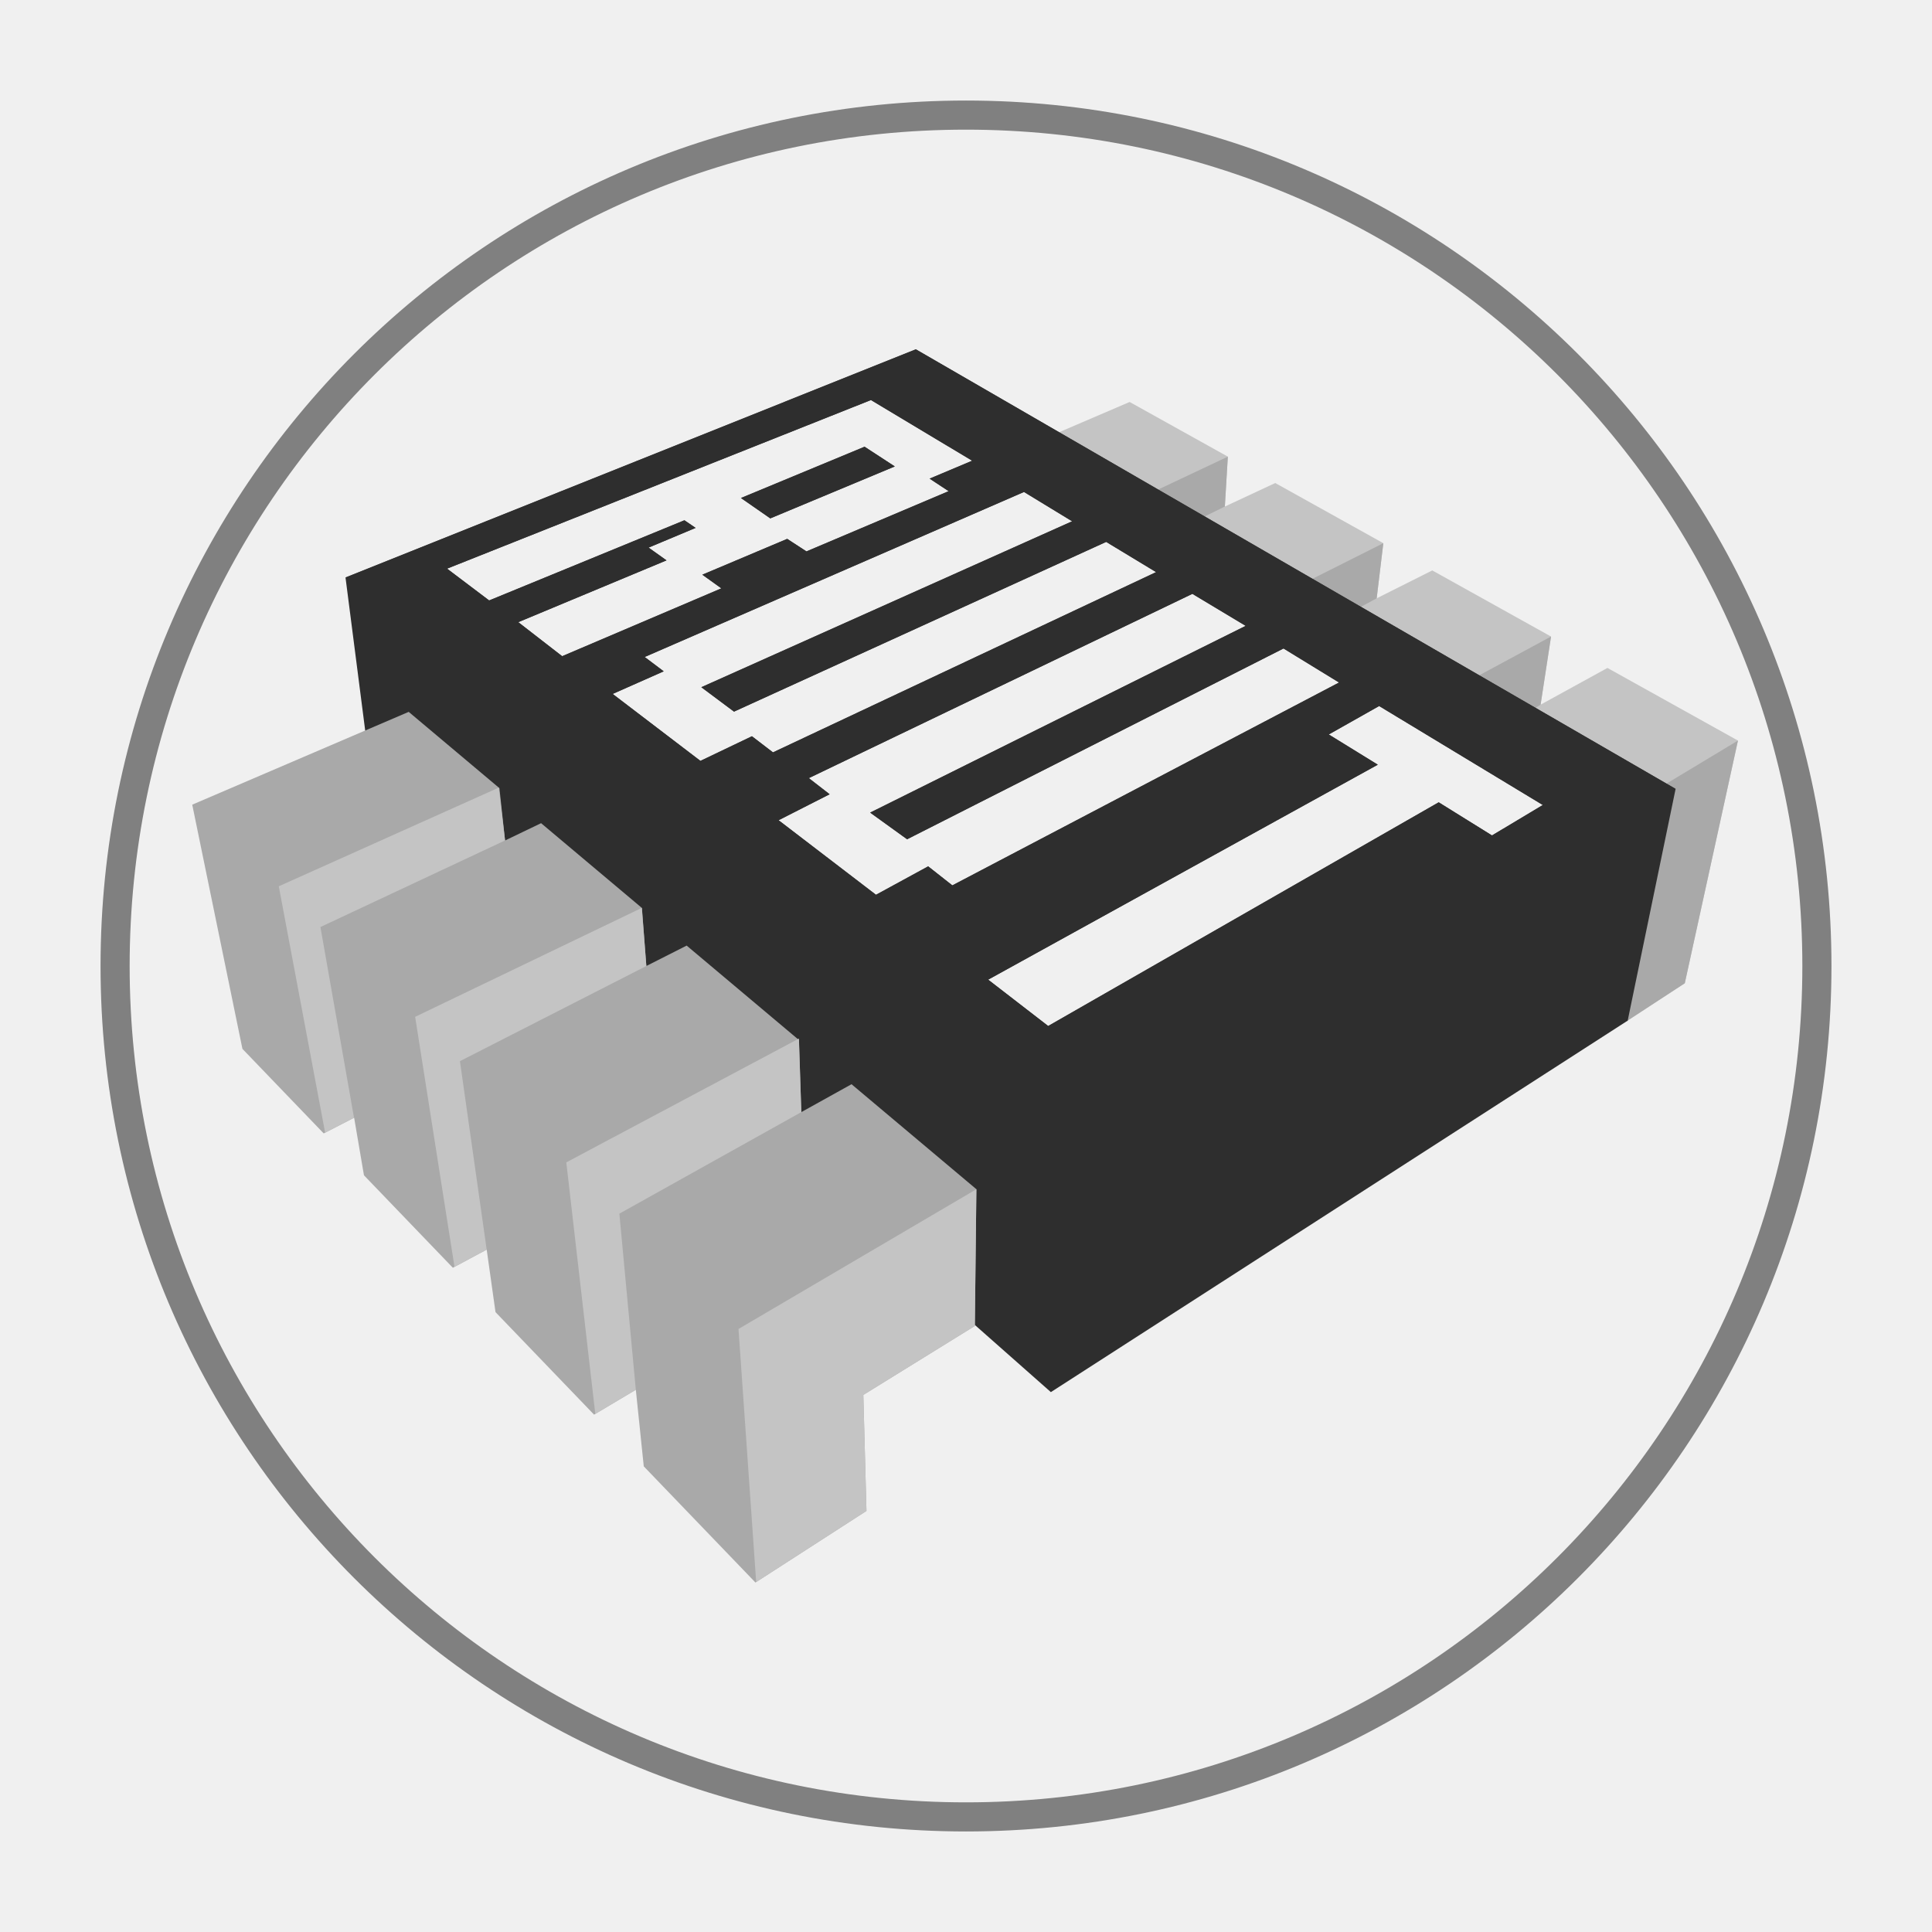
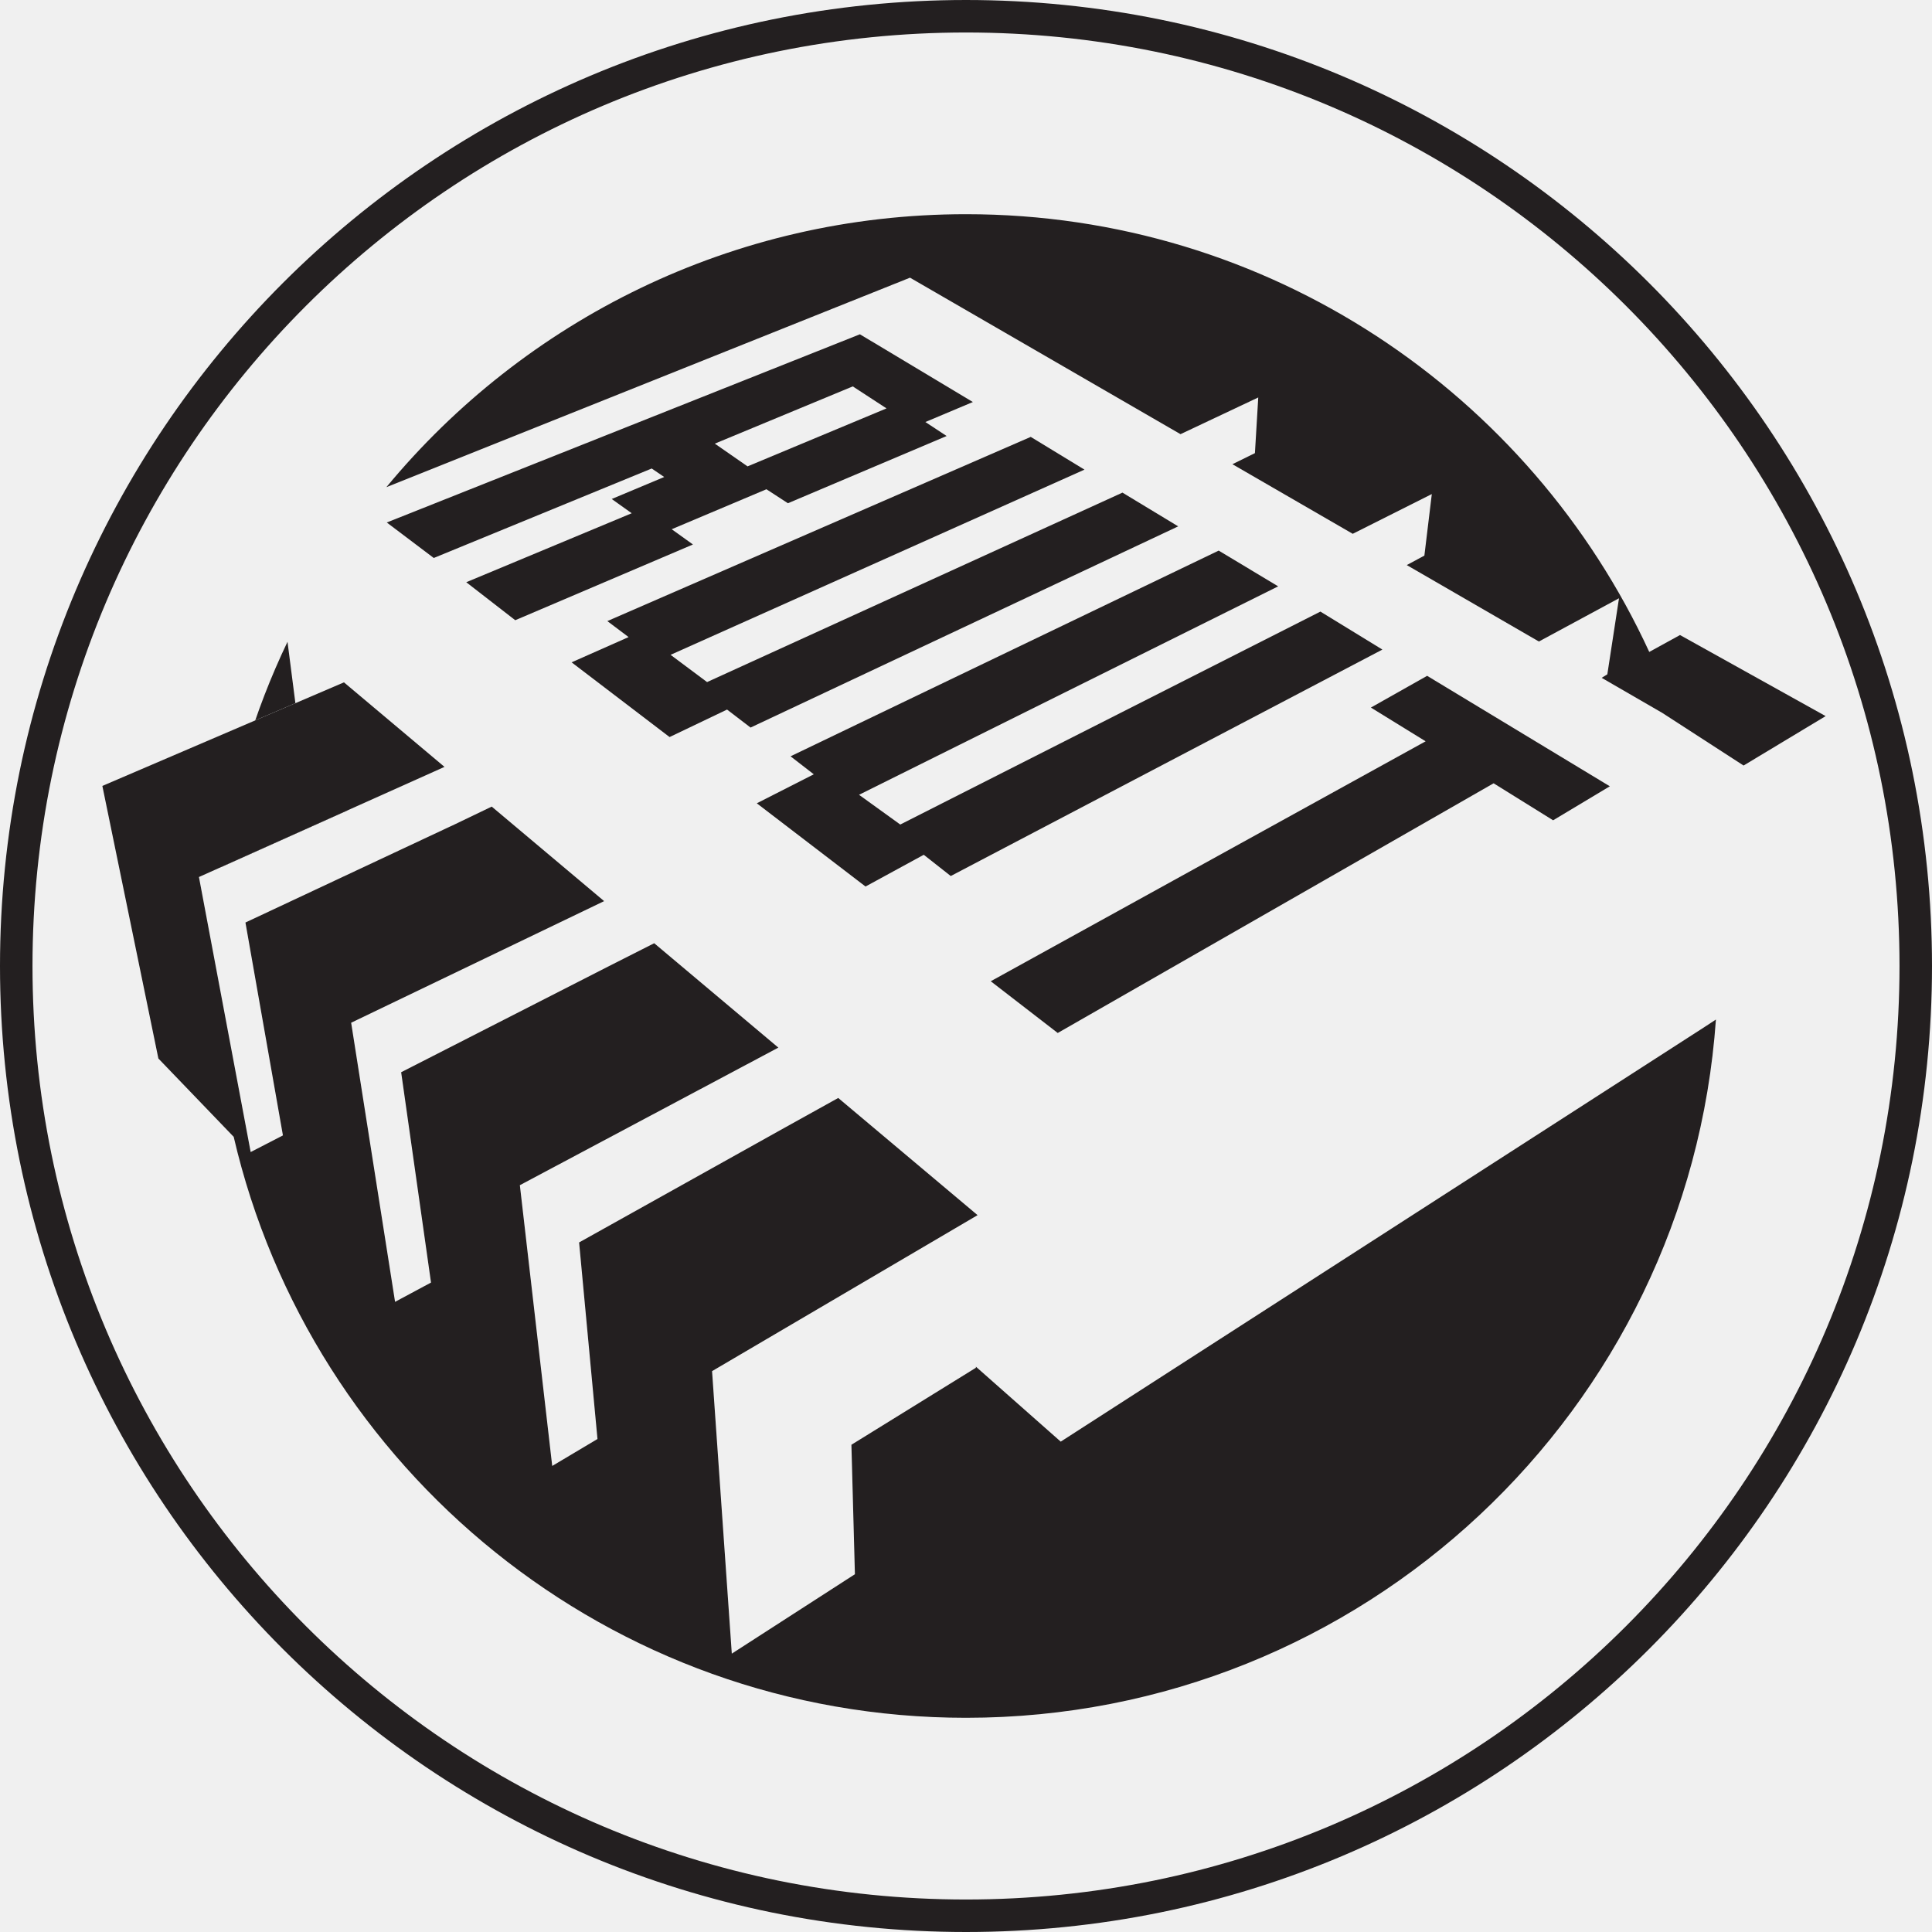
- <svg xmlns="http://www.w3.org/2000/svg" width="8628" height="8628" viewBox="0 0 8628 8628">
+ <svg xmlns="http://www.w3.org/2000/svg" width="2589.17mm" height="2589.17mm" viewBox="0 0 7339.378 7339.38">
  <defs>
-     <style>
-       .cls-1 {
-         fill: #a9a9a9;
-       }
- 
-       .cls-2 {
-         fill: none;
-         stroke: gray;
-         stroke-miterlimit: 10;
-         stroke-width: 130px;
-       }
- 
-       .cls-3 {
-         fill: #c4c4c4;
-       }
- 
-       .cls-4 {
-         fill: #3d3d3d;
-       }
- 
-       .cls-5 {
-         fill: #2e2e2e;
-       }
-     </style>
+     <style>.c{fill:#231f20;}.d{fill:#fff;}</style>
  </defs>
-   <g id="Layer_2">
-     <circle class="cls-2" cx="4314" cy="4314" r="3800" />
+   <g id="a">
+     <path class="c" d="M3669.69,7339.38c-248.943,0-497.749-25.084-739.505-74.555-235.644-48.22-467.43-120.171-688.922-213.854-217.458-91.977-427.191-205.815-623.374-338.354-194.303-131.27-377.016-282.021-543.061-448.066-166.045-166.045-316.796-348.758-448.065-543.061-132.539-196.183-246.378-405.916-338.354-623.373-93.682-221.492-165.633-453.279-213.854-688.923C25.084,4167.438,0,3918.633,0,3669.69s25.084-497.749,74.554-739.504c48.22-235.645,120.171-467.431,213.854-688.923,91.977-217.458,205.815-427.19,338.354-623.374,131.269-194.303,282.02-377.016,448.065-543.061s348.758-316.796,543.061-448.065c196.183-132.539,405.916-246.377,623.374-338.354,221.492-93.682,453.279-165.633,688.922-213.854C3171.941,25.084,3420.747,0,3669.69,0s497.749,25.084,739.505,74.554c235.644,48.22,467.431,120.171,688.923,213.854,217.457,91.978,427.19,205.815,623.373,338.354,194.304,131.269,377.016,282.02,543.062,448.065s316.797,348.758,448.064,543.061c132.539,196.184,246.378,405.917,338.354,623.374,93.684,221.492,165.635,453.279,213.854,688.923,49.471,241.755,74.554,490.561,74.554,739.504s-25.083,497.749-74.554,739.505c-48.219,235.644-120.17,467.431-213.854,688.923-91.977,217.457-205.815,427.19-338.354,623.373-131.268,194.303-282.019,377.016-448.064,543.061-166.046,166.046-348.758,316.797-543.062,448.066-196.183,132.538-405.916,246.377-623.373,338.354-221.492,93.683-453.279,165.634-688.923,213.854-241.756,49.471-490.562,74.555-739.505,74.555ZM3669.69,123.431c-240.65,0-481.13,24.241-714.76,72.049-227.663,46.585-451.597,116.099-665.586,206.609-210.117,88.871-412.78,198.875-602.359,326.951-187.793,126.871-364.389,272.576-524.879,433.066-160.491,160.491-306.195,337.086-433.066,524.879-128.077,189.58-238.08,392.242-326.951,602.36-90.51,213.988-160.023,437.922-206.609,665.584-47.808,233.63-72.049,474.111-72.049,714.76s24.241,481.13,72.049,714.76c46.585,227.662,116.099,451.597,206.609,665.585,88.871,210.117,198.875,412.78,326.951,602.359,126.871,187.793,272.576,364.389,433.066,524.879,160.49,160.491,337.086,306.195,524.879,433.066,189.579,128.077,392.242,238.08,602.359,326.951,213.989,90.51,437.923,160.023,665.586,206.609,233.63,47.808,474.11,72.049,714.76,72.049s481.13-24.241,714.76-72.049c227.662-46.586,451.597-116.1,665.585-206.609,210.117-88.871,412.779-198.874,602.358-326.951,187.795-126.871,364.389-272.575,524.88-433.066,160.491-160.49,306.196-337.086,433.067-524.879,128.076-189.579,238.078-392.242,326.951-602.359,90.509-213.988,160.021-437.923,206.608-665.585,47.808-233.63,72.048-474.11,72.048-714.76s-24.24-481.13-72.048-714.76c-46.587-227.663-116.1-451.597-206.608-665.584-88.873-210.118-198.875-412.78-326.951-602.36-126.871-187.793-272.576-364.388-433.067-524.879-160.491-160.491-337.085-306.195-524.88-433.066-189.579-128.077-392.241-238.08-602.358-326.951-213.988-90.51-437.923-160.023-665.585-206.609-233.63-47.808-474.111-72.049-714.76-72.049Z" />
+     <path class="c" d="M6935.361,2720.38l-553.283-307.969-116.811,64.186c-451.913-981.523-1444.163-1662.902-2595.578-1662.902-886.163,0-1678.048,403.603-2201.892,1037.007l1989.211-795.843,1027.563,594.492,295.357-139.45-12.657,211.484-85.476,42.07,457.038,264.417,300.404-150.983-28.228,233.778-66.908,35.963,501.934,290.391,304.305-164.318-44.321,288.961-21.546,13.304,230.223,133.194,308.886,199.966,311.777-187.748Z" />
+     <path class="c" d="M1156.451,2937.651l-64.26-499.573c-127.069,265.452-214.349,553.583-254.094,856.68l479.231-214.944-160.877-142.163Z" />
+     <path class="c" d="M3695.8,1527.218l-429.159-257.306-1797.341,714.949,178.5,134.824,827.935-339.909,47.473,32.282-199.388,83.553,75.957,54.12-628.547,262.053,186.095,144.319,675.071-287.688-80.705-57.917,359.848-151.915,81.654,53.17,602.911-255.407-80.705-53.17,180.399-75.957ZM2839.856,1771.706l-124.38-86.401,524.106-217.428,128.178,83.553-527.904,220.276Z" />
+     <polygon class="c" points="3915.602 1659.669 2307.205 2359.426 2387.91 2420.192 2171.431 2516.088 2543.622 2799.978 2762 2695.537 2851.249 2763.899 4475.787 1999.578 4264.056 1871.4 2686.042 2591.096 2547.42 2487.604 4119.737 1784.049 3915.602 1659.669" />
+     <polygon class="c" points="4629.601 2091.676 4855.574 2227.45 3263.318 3019.305 3419.98 3132.292 5016.034 2323.346 5251.502 2467.665 3611.772 3327.882 3509.23 3247.177 3288.004 3367.76 2874.986 3051.587 3091.465 2941.449 3003.164 2873.087 4629.601 2091.676" />
+     <polygon class="c" points="5421.456 2567.359 6115.516 2987.023 5899.987 3116.151 5674.014 2975.63 4018.144 3924.147 3763.687 3727.607 5415.759 2816.119 5207.826 2687.941 5421.456 2567.359" />
  </g>
-   <g id="Layer_5">
-     <polygon class="cls-3" points="7761.37 3307.26 7524 4391 7246 4570 6952 3562 4700 1943 5044.75 1795.14 5483.33 2039.26 5470 2262 5694.98 2157.07 6177.73 2425.78 6148 2672 6396.32 2547.45 6926.68 2842.66 6880 3147 7178.64 2982.9 7761.37 3307.26" />
-     <polygon class="cls-1" points="5145 2199 5483.33 2039.26 5470 2262 5214 2388 5849 2591 6177.73 2425.78 6148 2672 5988 2758 6589 3025 6926.68 2842.66 6880 3147 6731 3239 7433 3505 7761.37 3307.26 7524 4391 7264.858 4560.667 6952 3562 5017 2325 5145 2199" />
-   </g>
-   <g id="Layer_6">
-     <g>
-       <polygon class="cls-4" points="3996 2083 3861 1995 3309 2224 3440 2315 3996 2083" />
-       <path class="cls-4" d="M4090,1560l-2546.27,1018.71,3187.27,2574.29,2750.99-1630.58-3391.99-1962.42ZM2314.5,2778.5l662-276-80-57,210-88-50-34-872,358-188-142,1893-753,452,271-190,80,85,56-635,269-86-56-379,160,85,61-711,303-196-152ZM3358,3288l-230,110-392-299,228-101-85-64,1694-737,215,131-1656,741,146,109,1662-758,223,135-1711,805-94-72ZM4145,3869l-233,127-435-333,228-116-93-72,1713-823,238,143-1677,834,165,119,1681-852,248,152-1727,906-108-85ZM6425,3583l-1744,999-268-207,1740-960-219-135,225-127,731,442-227,136-238-148Z" />
-     </g>
-   </g>
-   <g id="Layer_6_copy">
-     <g>
-       <polygon class="cls-5" points="3996 2083 3861 1995 3309 2224 3440 2315 3996 2083" />
-       <path class="cls-5" d="M7481.99,3522.42l-3391.99-1962.42-2546.27,1018.71-.73.29,124,964,3026,2674,2576-1659,214-1035-1.01-.58ZM2314.5,2778.5l662-276-80-57,210-88-50-34-872,358-188-142,1893-753,452,271-190,80,85,56-635,269-86-56-379,160,85,61-711,303-196-152ZM3358,3288l-230,110-392-299,228-101-85-64,1694-737,215,131-1656,741,146,109,1662-758,223,135-1711,805-94-72ZM4145,3869l-233,127-435-333,228-116-93-72,1713-823,238,143-1677,834,165,119,1681-852,248,152-1727,906-108-85ZM6663,3731l-238-148-1744,999-268-207,1740-960-219-135,225-127,731,442-227,136Z" />
-     </g>
-   </g>
-   <g id="Layer_3">
-     <polygon class="cls-1" points="4360.39 5310.845 3802.784 4841.97 3578.5 4966.5 3567.761 4644.347 3066.513 4222.861 2886.444 4314 2866.793 4054.923 2416.388 3676.19 2255.5 3753.5 2230.268 3519.688 1825.201 3179.078 858.5 3593.5 1082.654 4684.078 1445.614 5061.635 1581.5 4991.5 1625.385 5248.636 2022.388 5661.605 2173.5 5580.5 2212.824 5859.701 2652.959 6317.537 2839.5 6206.5 2874.957 6548.463 3373.727 7067.292 3869.5 6747.5 3855.5 6229.5 4353.5 5921.5 4360.39 5310.845" />
-     <polygon class="cls-3" points="1431 4140 1580.98 4991.77 1451.97 5058.35 1245 3958 2227.48 3517.34 2255.48 3753.29 1431 4140" />
-     <polygon class="cls-3" points="2054 4739 2173.46 5580.52 2029.7 5657.69 1854 4541 2866.21 4054.43 2886.44 4314 2054 4739" />
-     <polygon class="cls-3" points="2766 5420 2839.5 6206.5 2658.46 6314.27 2529 5191 3568 4638 3578.5 4966.5 2766 5420" />
-     <polygon class="cls-3" points="4353.5 5921.5 3855.5 6229.5 3869.5 6747.5 3376.99 7065.19 3298 5935 4360.39 5310.84 4353.5 5921.5" />
+   <g id="b">
+     <path class="d" d="M6475.374,3901.315l-.009.045-3.628,2.336-.303.198-.002-.002-2441.894,1572.632-322.296-284.805-.048,4.238-472.834,292.436,13.292,491.824-467.622,301.636v-.002s0,0,0,0l-74.998-1073.075,1008.704-592.619-529.432-445.176-212.947,118.237-174.931,97.638h0l-596.511,332.945,69.786,746.756-171.891,102.324-122.918-1066.508,594.304-316.314h0l387.661-206.33-471.618-396.573-170.97,86.535-790.374,403.523,113.423,798.995-136.495,73.27v-.003h0l-166.821-1060.257,579.511-278.571h0s381.547-183.41,381.547-183.41l-427.088-359.127-152.76,73.403-.021-.198-217.4,101.968h0l-565.414,265.199,142.401,808.728-122.491,63.216v-.002s-61.046-324.545-61.046-324.545l-77.387-411.427h0s-58.078-308.771-58.078-308.771l932.829-418.391-381.949-321.168-917.85,393.478,212.823,1035.469,286.141,297.643c293.876,1264.644,1427.847,2206.975,2781.919,2206.975,1508.951,0,2744.576-1170.223,2848.863-2652.643l-43.18,28.271Z" />
+     <path class="c" d="M6475.374,3901.315l-.009.045-3.628,2.336-.303.198-.002-.002-2441.894,1572.632-322.296-284.805-.048,4.238-472.834,292.436,13.292,491.824-467.622,301.636v-.002s0,0,0,0l-74.998-1073.075,1008.704-592.619-529.432-445.176-212.947,118.237-174.931,97.638h0l-596.511,332.945,69.786,746.756-171.891,102.324-122.918-1066.508,594.304-316.314h0l387.661-206.33-471.618-396.573-170.97,86.535-790.374,403.523,113.423,798.995-136.495,73.27v-.003h0l-166.821-1060.257,579.511-278.571h0s381.547-183.41,381.547-183.41l-427.088-359.127-152.76,73.403-.021-.198-217.4,101.968h0l-565.414,265.199,142.401,808.728-122.491,63.216v-.002s-61.046-324.545-61.046-324.545l-77.387-411.427h0s-58.078-308.771-58.078-308.771l932.829-418.391-381.949-321.168-917.85,393.478,212.823,1035.469,286.141,297.643c293.876,1264.644,1427.847,2206.975,2781.919,2206.975,1508.951,0,2744.576-1170.223,2848.863-2652.643l-43.18,28.271Z" />
  </g>
</svg>
